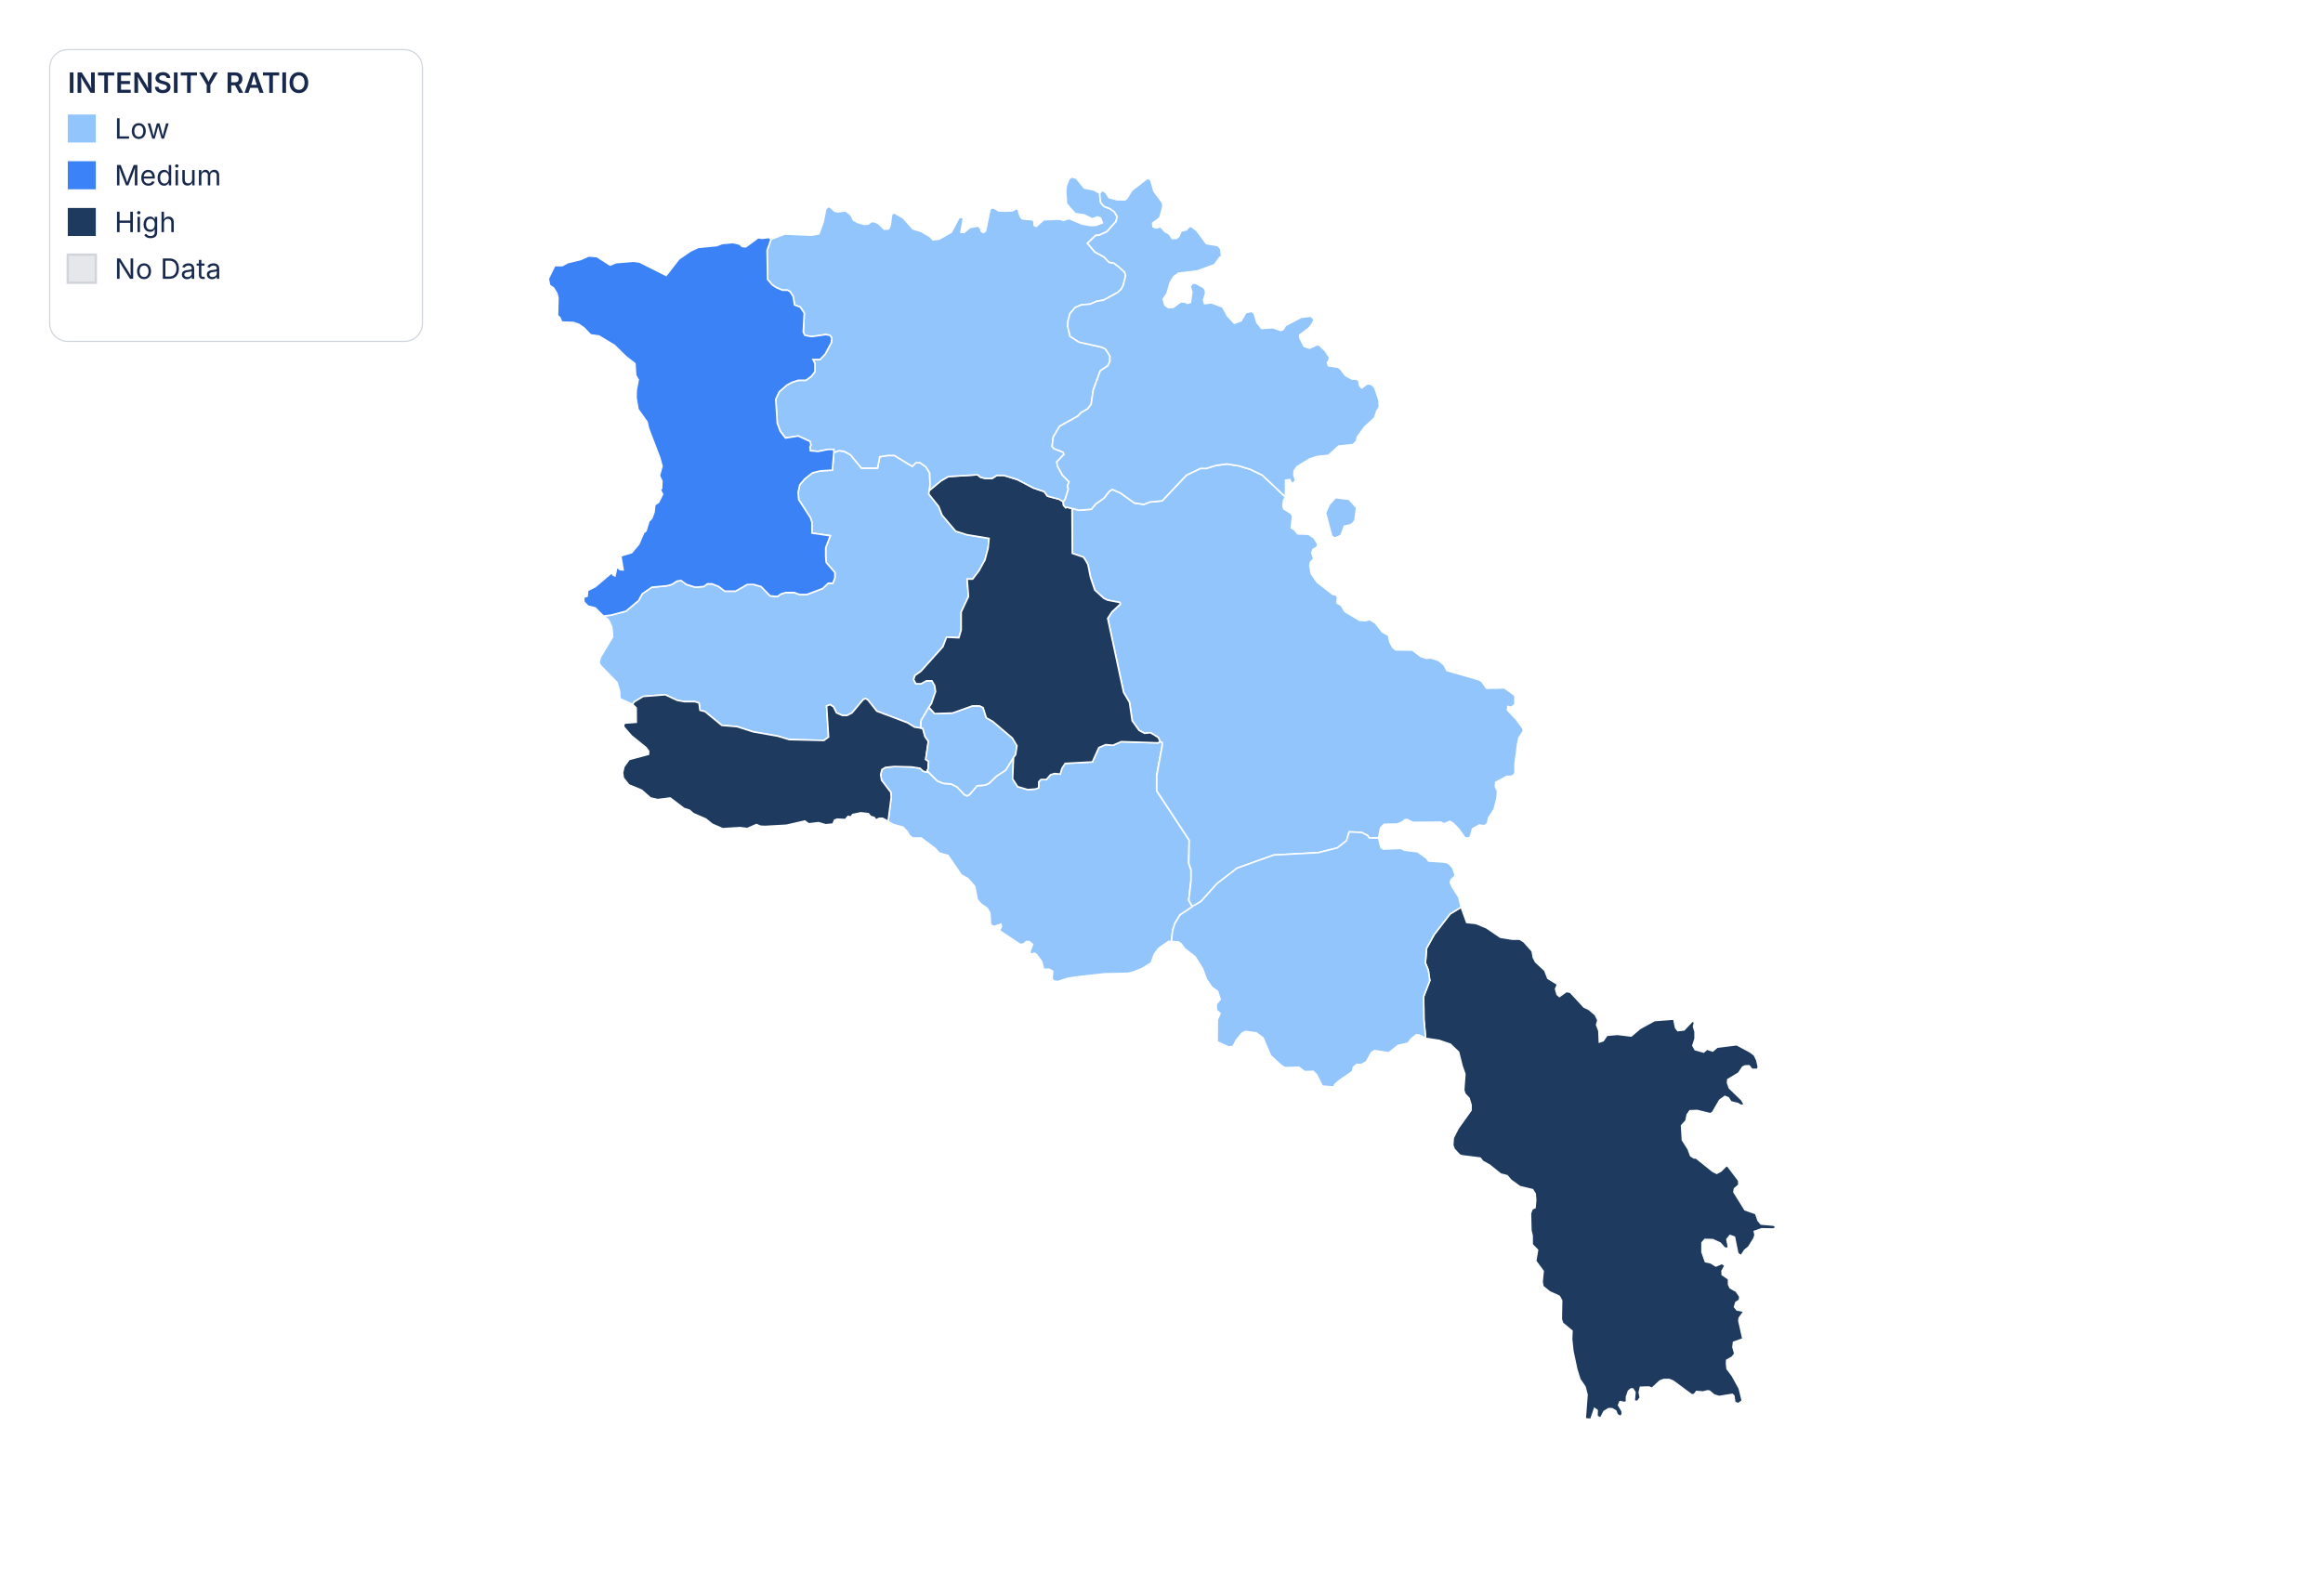
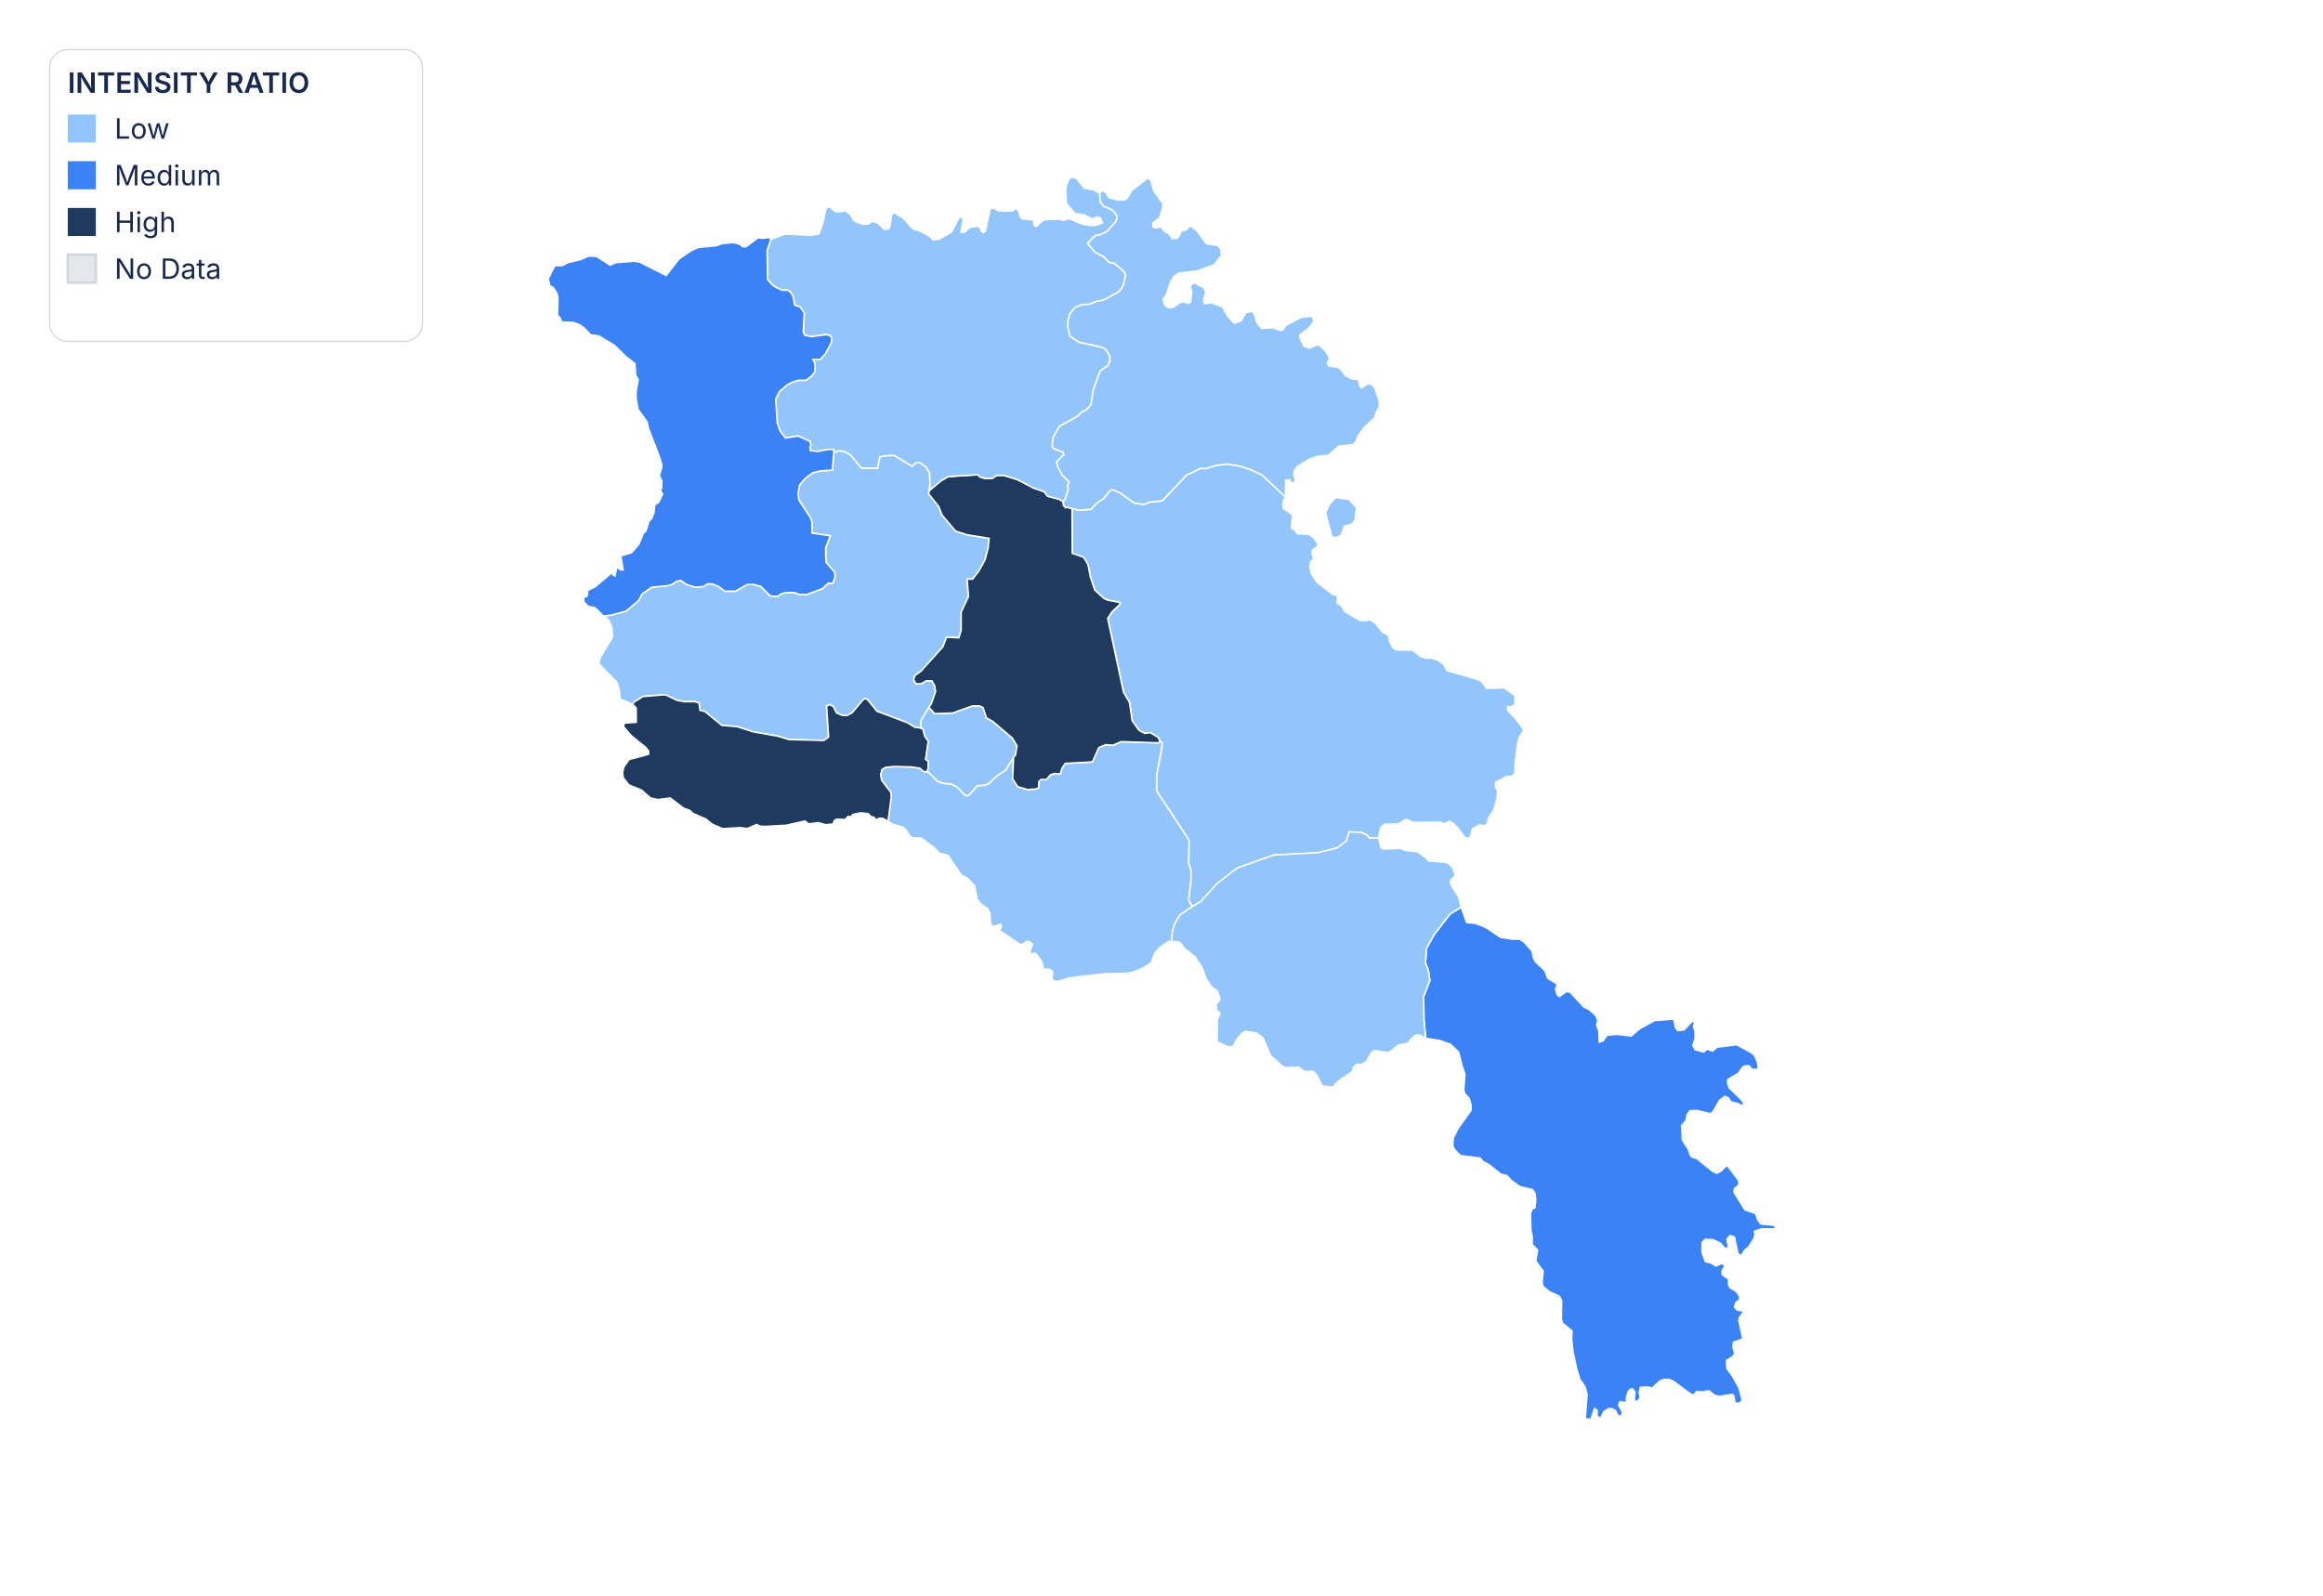
<svg xmlns="http://www.w3.org/2000/svg" width="994" height="683" viewBox="0 0 994 683">
  <g transform="translate(100.20,69.09)">
    <svg version="1.1" viewBox="-10 412.14 812 821.86" preserveAspectRatio="xMidYMid meet" width="794" height="545">
      <defs>
		

		

		
		

	</defs>
      <g>
        <path id="AM-AG" d="M184.28,600.1L187.36,598.84L190.9,599.23L195.03,601.55L202.11,610.09L212.44,610.09L213.91,602.72L218.93,601.94L223.36,601.94L234.86,608.92L237.22,606.6L239.88,606.6L243.72,609.31L246.08,613.19L246.37,620.95L245.82,624.56L245.82,624.56L245.49,626.76L251.98,634.9L254.04,640.32L262.89,650.78L270.27,653.1L284.43,655.42L283.84,661.62L281.78,669.35L277.94,676.31L273.81,681.73L270.27,681.73L271.15,692.94L266.44,702.98L266.44,714.56L264.96,719.58L256.99,719.2L254.63,725.37L240.47,741.18L236.63,743.88L235.75,746.58L237.22,749.28L240.47,749.28L244.01,747.35L247.55,747.35L249.32,750.43L249.91,754.29L247.26,761.99L245.6,764.46L245.6,764.46L240.47,773.16L240.47,777.87L240.47,777.87L236.31,777.22L231.84,774.44L212,766.93L206.25,759.69L204.75,758.85L203.26,759.41L196.01,768.04L192.81,769.71L189.83,769.71L185.99,768.04L184.07,764.14L181.94,762.75L179.59,763.58L180.87,783.62L177.88,785.84L155.49,785.29L148.03,783.06L132.25,780.28L121.8,776.94L111.99,776.11L101.11,767.2L97.91,766.37L97.27,761.64L94.5,760.8L87.89,760.8L83.2,759.97L75.52,756.35L61.23,757.46L55.69,760.8L54.29,762.49L54.29,762.49L46.27,758.9L45.94,753.79L44.29,748.32L33.71,737.51L32.76,735.65L33.59,732.23L41.56,718.92L41.02,712.8L39.48,709.28L38.45,707.63L35.56,705.52L35.56,705.52L40.24,705.01L50.1,702.43L58.32,695.54L60.63,691.23L66.88,686.93L76.41,686.06L79.7,685.2L82.99,683.05L85.62,682.62L89.24,685.2L94.83,686.93L100.42,686.49L102.72,684.77L105.68,684.77L109.96,686.49L113.9,689.51L120.81,689.51L128.37,685.2L132.65,685.2L137.25,686.49L143.17,692.53L147.77,692.96L150.4,691.23L153.36,690.37L158.63,690.37L162.24,691.66L166.85,691.66L177.04,687.79L180.66,684.34L183.62,684.34L184.94,680.89L184.94,677.45L179.34,670.98L179.02,667.1L179.02,661.49L181.98,653.73L170.14,652.01L170.14,645.1L169.15,642.08L161.59,630.42L161.26,625.67L162.24,620.92L165.53,617.03L170.47,613.14L175.73,611.84L183.29,611.41z" class="_mapPath_1shkr_3" style="stroke: rgb(255, 255, 255); stroke-width: 1; fill: rgb(147, 197, 253);" />
        <path id="AM-AR" d="M233.07,847.25L231.64,844.6L228.91,841.82L222.33,839.98L219.29,838.02L219.29,838.02L221.28,822.66L221.07,819.33L215.1,811.55L214.46,807.94L215.31,804.61L217.65,803.22L223.41,802.66L234.29,802.94L239.83,803.77L241.97,805.72L244.1,806.27L244.49,805.46L244.49,805.46L251.09,812.01L254.93,813.55L259.94,813.93L263.78,815.85L268.5,820.84L270.27,821.61L271.75,820.84L276.76,815.08L281.78,814.7L284.43,813.55L289.15,808.93L295.06,805.09L300.22,796.82L300.22,796.82L299.63,810.66L302.87,815.66L309.37,817.58L314.38,817.2L316.45,816.43L316.45,812.58L317.92,811.05L321.46,811.05L324.12,807.97L326.77,807.2L330.31,807.59L331.5,803.74L333.56,800.67L351.12,799.71L355.25,790.48L359.67,788.55L364.39,788.94L369.71,786.63L393.6,787.4L394.74,786.51L394.74,786.51L396.11,787.21L396.11,789.13L392.57,808.36L392.57,818.35L413.52,850.21L413.23,865.17L414.7,869.39L414.7,876.28L413.23,888.93L415.21,892.47L415.21,892.47L415.59,893.14L407.62,898.5L404.37,903.85L402.9,908.45L402.11,915.59L402.11,915.59L400.2,915.59L394.03,919.9L391.18,923.59L389.01,929.43L383.34,932.96L377.62,935.27L373.85,936.17L359.26,936.43L344.35,938.06L335.83,939.22L328.77,941.45L326.31,941.11L325.05,939.78L325.47,934.81L323.1,933.43L319.66,933.58L318.35,928.51L315.05,924L313.63,923.1L310.83,924.04L310.99,921.44L312.54,917.44L310.22,915.63L308.52,915.68L306.57,917.27L304.49,917.51L291.1,908.57L292.42,906.2L292.08,904.4L287.7,905.92L286.11,905.31L285.36,904.23L284.95,897.23L283.27,894.24L279.15,891.33L276.79,888.52L275.13,879.97L270.89,875.12L266.52,872.64L257.96,860.12L252.2,858.45L249.62,855.56L240.63,848.79L235.16,848.79z" class="_mapPath_1shkr_3" style="stroke: rgb(255, 255, 255); stroke-width: 1; fill: rgb(147, 197, 253);" />
        <path id="AM-AV" d="M54.29,762.49L55.69,760.8L61.23,757.46L75.52,756.35L83.2,759.97L87.89,760.8L94.5,760.8L97.27,761.64L97.91,766.37L101.11,767.2L111.99,776.11L121.8,776.94L132.25,780.28L148.03,783.06L155.49,785.29L177.88,785.84L180.87,783.62L179.59,763.58L181.94,762.75L184.07,764.14L185.99,768.04L189.83,769.71L192.81,769.71L196.01,768.04L203.26,759.41L204.75,758.85L206.25,759.69L212,766.93L231.84,774.44L236.31,777.22L240.47,777.87L240.47,777.87L241.65,778.06L243.14,783.34L245.27,786.4L243.56,798.07L245.38,799.33L245.16,804.05L244.49,805.46L244.49,805.46L244.1,806.27L241.97,805.72L239.83,803.77L234.29,802.94L223.41,802.66L217.65,803.22L215.31,804.61L214.46,807.94L215.1,811.55L221.07,819.33L221.28,822.66L219.29,838.02L219.29,838.02L215.72,836.07L213.35,836.17L211.48,837.18L210.24,835.53L208.03,834.9L206.5,833.09L201.62,832.57L196.41,833.67L195.35,835.21L193.42,834.88L191.69,836.93L186.43,836.63L184.74,837.28L183.72,839.81L178.97,840.27L174.32,838.9L168.07,839.69L165.56,837.87L153.69,840.58L139.92,841.35L136.84,841.2L134.34,840.12L128.45,842.7L123.71,842.12L112.51,842.8L105.8,839.91L101.62,836.52L93.5,833.02L91.08,830.84L87.61,829.76L78.7,822.99L70.61,824.02L65.94,822.94L60.21,817.91L51.93,814.49L48.41,810L47.92,806.66L48.85,802.73L52.16,798.15L64.67,794.78L64.76,792.77L63.07,790.45L53.66,782.85L48.8,777.27L48.56,775.57L49.51,774.64L56.77,774.11L56.71,764.81z" class="_mapPath_1shkr_3" style="stroke: rgb(255, 255, 255); stroke-width: 1; fill: rgb(30, 58, 95);" />
        <path id="AM-ER" d="M240.47,777.87L240.47,773.16L245.6,764.46L245.6,764.46L249.32,768.54L260.83,768.15L273.81,763.53L278.24,763.53L280.6,764.69L282.66,771.23L286.79,773.54L299.48,784.32L302.43,789.32L301.55,795.09L300.22,796.82L300.22,796.82L295.06,805.09L289.15,808.93L284.43,813.55L281.78,814.7L276.76,815.08L271.75,820.84L270.27,821.61L268.5,820.84L263.78,815.85L259.94,813.93L254.93,813.55L251.09,812.01L244.49,805.46L244.49,805.46L245.16,804.05L245.38,799.33L243.56,798.07L245.27,786.4L243.14,783.34L241.65,778.06z" class="_mapPath_1shkr_3" style="stroke: rgb(255, 255, 255); stroke-width: 1; fill: rgb(147, 197, 253);" />
        <path id="AM-GR" d="M509.02,654.68l-2.02,0.47l-1.54,-1.4l-3.92,-14.8l2.37,-5.3l4.04,-4.52l8.78,1.09l4.87,5.45l-1.07,8.1l-1.54,2.02l-1.9,1.09l-3.32,0.62l-2.25,5.92L509.02,654.68zM339.31,636.45l3.06,0.81l8.04,-0.62l2.84,-3.42l5.45,-3.86l3.12,-4.12l2.02,-1.4l5.27,2.23l9.1,6.5l6.05,0.94l3.93,-1.53l7.95,-0.77l15.63,-16.57l9.14,-4.37l3.52,0.05l6.43,-1.97l7.1,-0.93l7.81,1.24l7.1,2.18l7.81,3.73l15.05,14.14l0,0l-1.26,2.25l-0.41,3.72l0.55,1.74l4.53,2.83l1.19,1.71l-0.93,7.69l2.22,1.29l1.92,2.55l7.12,0.31l3.56,2.49l2.37,3.89l-0.59,1.87l-2.61,1.56l-0.71,2.18l1.31,3.89l-2.02,1.87l-0.59,2.33l0.95,5.29l3.82,5.6l10.14,7.86l1.98,0.37l1.03,1.2l-0.36,3.89l2.85,1.71l2.26,3.89l9.38,5.59l3.84,0.27l2.81,-0.73l3.68,2.33l4.51,5.75l3.92,2.17l0.83,4.19l1.9,3.57l1.9,1.55l10.8,0.16l5.48,4.19l3.56,1.09l2.9,-0.23l4.91,1.62l3.44,2.79l1.99,3.76l20.46,5.86l1.9,1.09l3.19,4.48l11.52,-0.3l6.77,4.96l0.03,5.79l-2.67,1.84l-1.96,-0.56l-0.14,2.31l5.68,6.13l4.11,5.59l0.46,1.73l-2.92,4.51l-0.81,3.84l-1.76,13.5l0.11,5.01l-0.95,1.7l-1.54,0.77l-2.89,0.03l-7.18,3.81l-0.13,2.97l1.31,2.47l-0.24,4.48l-1.9,7.57l-3.63,5.48l-0.52,3.14l-0.85,1.08l-1.44,0.84l-3.1,-0.48l-4.39,2.49l-1.5,5.36l-1.66,0.62l-1.7,-0.2l-4.24,-5.82l-3.44,-3.55l-2.14,-1.23l-3.8,1.54l-2.07,-1.03l-17.96,0.15l-3.68,-1.85l-1.42,0.15l-2.14,1.7l-3.09,1.08l-8.19,0.15l-2.24,2.14l-1.43,6.66l-5.87,0.08l0,0l-1.18,-1.66l-3.84,-1.92l-7.97,-0.38l-1.77,5.76l-5.9,4.6l-12.39,3.07l-28.62,1.54l-23.6,8.43l-12.98,9.97l-10.33,11.49l-4.43,2.68l-1.55,0.1l0,0l-1.99,-3.55l1.48,-12.64v-6.9l-1.48,-4.22l0.3,-14.96l-20.95,-31.86v-9.99l3.54,-19.23v-1.92l-1.37,-0.7l0,0l-1.14,-2.57l-5.02,-3.08l-3.83,0.39l-3.54,-1.92l-4.42,-6.16l-1.77,-11.94l-3.8,-6.44l-10.24,-47.71l2.82,-4.27l5.24,-4.86l-0.22,-1.13l-7.97,-1.54l-2.36,-1.16l-5.82,-5.29l-2.82,-8.36l-1.63,-8.17l-1.78,-3.11l-1.19,-1.67l-7.12,-2.41l-0.19,-28.99l0,0L339.31,636.45z" class="_mapPath_1shkr_3" style="stroke: rgb(255, 255, 255); stroke-width: 1; fill: rgb(147, 197, 253);" />
        <path id="AM-KT" d="M337.94,636.11L338.13,665.1L345.26,667.51L346.44,669.17L348.22,672.28L349.85,680.45L352.67,688.81L358.49,694.1L360.85,695.25L368.82,696.8L369.04,697.93L363.8,702.79L360.98,707.07L371.22,754.78L375.02,761.22L376.79,773.16L381.21,779.32L384.75,781.24L388.59,780.86L393.6,783.94L394.74,786.51L394.74,786.51L393.6,787.4L369.71,786.63L364.39,788.94L359.67,788.55L355.25,790.48L351.12,799.71L333.56,800.67L331.5,803.74L330.31,807.59L326.77,807.2L324.12,807.97L321.46,811.05L317.92,811.05L316.45,812.58L316.45,816.43L314.38,817.2L309.37,817.58L302.87,815.66L299.63,810.66L300.22,796.82L300.22,796.82L301.55,795.09L302.43,789.32L299.48,784.32L286.79,773.54L282.66,771.23L280.6,764.69L278.24,763.53L273.81,763.53L260.83,768.15L249.32,768.54L245.6,764.46L245.6,764.46L247.26,761.99L249.91,754.29L249.32,750.43L247.55,747.35L244.01,747.35L240.47,749.28L237.22,749.28L235.75,746.58L236.63,743.88L240.47,741.18L254.63,725.37L256.99,719.2L264.96,719.58L266.44,714.56L266.44,702.98L271.15,692.94L270.27,681.73L273.81,681.73L277.94,676.31L281.78,669.35L283.84,661.62L284.43,655.42L270.27,653.1L262.89,650.78L254.04,640.32L251.98,634.9L245.49,626.76L245.82,624.56L245.82,624.56L253.45,618.23L258.17,615.52L277.06,614.36L278.83,615.91L281.78,616.68L286.5,616.68L289.45,614.74L293.88,614.74L302.73,617.46L313.05,622.88L320.04,625.25L322.1,628.15L329.67,630.14L332.25,631.78L332.25,631.78L332.51,634.12L333.94,635.64L334.61,635.29L334.61,635.29z" class="_mapPath_1shkr_3" style="stroke: rgb(255, 255, 255); stroke-width: 1; fill: rgb(30, 58, 95);" />
        <path id="AM-LO" d="M355.98,435.25L356.45,438.65L358.58,441.16L362.6,442.73L365.2,444.61L367.09,447.74L366.39,450.87L360.47,457.45L355.74,459.64L353.14,459.96L347.93,464.97L352.79,470.65L358.49,473.72L361.87,477.25L364.9,477.72L368.11,480.17L371.84,483.58L372.56,485.82L371.04,491.94L369.89,494.29L367.57,496.64L358.23,501.7L353.86,502.41L349.5,504.29L344.16,504.64L339.98,506.4L336.68,510.28L335.35,515.1L335.26,518.86L336.68,524.97L342.38,528.73L356.89,531.98L359.47,533.15L362.41,537.73L362.41,541.02L361.07,544.07L356.18,547.24L351.64,559.79L350.3,568.94L347.99,571.87L343.89,574.21L341.67,576.55L329.92,583.07L325.82,590.1L325.11,596.07L326.27,597.48L332.23,599.82L332.77,601.22L328.14,606.02L328.58,608.83L331.73,614.57L336.07,618.98L335.01,621.56L335.59,623.54L333.49,630.37L332.25,631.78L332.25,631.78L329.67,630.14L322.1,628.15L320.04,625.25L313.05,622.88L302.73,617.46L293.88,614.74L289.45,614.74L286.5,616.68L281.78,616.68L278.83,615.91L277.06,614.36L258.17,615.52L253.45,618.23L245.82,624.56L245.82,624.56L246.37,620.95L246.08,613.19L243.72,609.31L239.88,606.6L237.22,606.6L234.86,608.92L223.36,601.94L218.93,601.94L213.91,602.72L212.44,610.09L202.11,610.09L195.03,601.55L190.9,599.23L187.36,598.84L184.28,600.1L184.28,600.1L184.28,598L180.66,598L174.08,599.3L169.15,598.87L168.82,596.71L169.48,594.98L168.82,592.81L161.26,589.35L153.04,590.65L149.75,586.32L147.77,581.13L146.79,565.54L149.09,560.77L154.02,556.44L157.31,554.71L161.26,553.41L166.19,553.41L169.81,550.8L172.11,547.77L172.11,542.57L170.79,539.96L175.4,539.96L178.69,536.49L182.63,529.12L182.96,526.08L181.65,524.34L179.02,523.91L169.81,525.21L165.53,524.34L164.55,522.17L165.2,510.02L162.57,506.11L158.96,504.8L157.97,499.16L156,496.11L154.35,495.24L151.06,495.24L147.12,493.51L144.49,491.77L141.53,488.29L141.2,469.59L143.74,462.41L143.74,462.41L152.59,459.02L169.85,459.74L174.61,458.88L177.35,451.33L179.04,442.84L180.34,441.53L181.77,441.48L184.83,444.24L186.56,444.72L191.98,444.09L195.39,446.84L196.88,449.99L199.69,451.56L203.7,452.74L206.52,452.54L208.58,450.89L210.63,451.16L213.02,452.2L216.76,455.88L219.57,455.69L220.61,453.52L221.5,446.65L222.99,445.17L229.01,448.6L235.25,455.69L240.54,457.3L246.73,460.95L248.15,462.76L252.25,462.29L260.06,457.84L265.02,448.5L266.71,448.15L267.87,448.85L266.27,457.81L268.23,458.05L271.96,454.86L277.31,453.8L279,455.45L279.44,457.22L280.78,458.05L282.11,457.1L285.05,443.07L286.12,442.25L287.72,442.25L290.48,444.02L294.31,444.25L299.65,444.02L301.43,442.84L303.03,442.84L304.72,448.03L305.88,449.21L312.59,449.86L313.33,450.63L313.57,453.43L314.85,454.11L319.74,449.77L330.23,449.39L332.31,450.22L336.04,449.02L344.42,452.54L350.08,453.54L353.5,453.35L357.58,451.78L356.35,448.7L354.26,447.94L351.03,449.26L345.85,446.67L339.97,445.8L334.41,439.51L333.84,430.83L334.32,427.55L336.08,423.4L337.69,422.14L340.73,422.96L345.86,429.32L351.98,430.51L355.83,432.65z" class="_mapPath_1shkr_3" style="stroke: rgb(255, 255, 255); stroke-width: 1; fill: rgb(147, 197, 253);" />
        <path id="AM-SH" d="M64.73,584.59L63.74,580.28L57.92,572.16L56.62,564.65L56.74,559.8L58.04,553.08L56.38,550.11L55.91,542.6L50.21,538.21L42.73,530.85L32.74,524.82L27.34,524.08L23.11,519.63L19.69,517.27L16.28,516.1L8.57,515.76L7.58,513.06L5.95,511.5L6.25,500.13L5.51,497.19L3.28,493.66L0.91,492.19L0,487.91L4.17,479.41L8.98,479.42L12.56,477.48L20.73,475.52L26.07,473.16L31.33,473.55L39.9,479.05L43.76,477.48L55.17,476.55L58.89,477.08L76.07,485.72L84.33,475.1L91.91,469.9L96.72,467.66L108.59,466.49L112.3,465.11L119.27,464.52L123.42,465.5L125.21,467.07L127.43,467.27L135.44,461.38L138.26,461.77L142.41,461.18L143.74,462.41L143.74,462.41L141.2,469.59L141.53,488.29L144.49,491.77L147.12,493.51L151.06,495.24L154.35,495.24L156,496.11L157.97,499.16L158.96,504.8L162.57,506.11L165.2,510.02L164.55,522.17L165.53,524.34L169.81,525.21L179.02,523.91L181.65,524.34L182.96,526.08L182.63,529.12L178.69,536.49L175.4,539.96L170.79,539.96L172.11,542.57L172.11,547.77L169.81,550.8L166.19,553.41L161.26,553.41L157.31,554.71L154.02,556.44L149.09,560.77L146.79,565.54L147.77,581.13L149.75,586.32L153.04,590.65L161.26,589.35L168.82,592.81L169.48,594.98L168.82,596.71L169.15,598.87L174.08,599.3L180.66,598L184.28,598L184.28,600.1L184.28,600.1L183.29,611.41L175.73,611.84L170.47,613.14L165.53,617.03L162.24,620.92L161.26,625.67L161.59,630.42L169.15,642.08L170.14,645.1L170.14,652.01L181.98,653.73L179.02,661.49L179.02,667.1L179.34,670.98L184.94,677.45L184.94,680.89L183.62,684.34L180.66,684.34L177.04,687.79L166.85,691.66L162.24,691.66L158.63,690.37L153.36,690.37L150.4,691.23L147.77,692.96L143.17,692.53L137.25,686.49L132.65,685.2L128.37,685.2L120.81,689.51L113.9,689.51L109.96,686.49L105.68,684.77L102.72,684.77L100.42,686.49L94.83,686.93L89.24,685.2L85.62,682.62L82.99,683.05L79.7,685.2L76.41,686.06L66.88,686.93L60.63,691.23L58.32,695.54L50.1,702.43L40.24,705.01L35.56,705.52L35.56,705.52L30.23,700.25L25.61,699.17L23.02,696.46L22.75,693.55L25.07,692.74L25.4,689.08L30.27,686.66L40.12,678.29L41.17,677.85L41.76,679.06L43.03,679.66L44.27,673.84L46.35,675.66L48.29,675.75L46.8,666.76L53.77,664.66L58.4,659.21L61.6,651.74L63.03,650.65L64.93,644.42L66.82,642.39L68.25,638.5L68.72,633.82L71.22,632.11L73.75,626.97L72.22,623.81L73.11,623.3L73.35,618.46L71.69,614.96L73.41,608.83L71.9,603.26z" class="_mapPath_1shkr_3" style="stroke: rgb(255, 255, 255); stroke-width: 1; fill: rgb(59, 130, 246);" />
-         <path id="AM-SU" d="M589.64,995.88L587.38,986.93L582.03,981.86L574.79,979.41L566.16,978.11L566.16,978.11L565.03,966.07L564.84,951.11L568.82,940.81L567.87,934.18L565.98,929.52L566.74,919.94L571.66,911.09L581.9,897.82L589.06,893.44L589.06,893.44L592.63,903.34L598.57,903.96L605.33,906.73L614.36,912.87L621.95,914.11L626.81,914.11L629.54,915.81L634.87,921.81L635.62,925.98L637.08,928.76L643.04,934.33L644.97,939.37L651.28,943.3L649.98,946.2L650.93,949.73L652.47,951.12L656.98,947.89L659.48,948.35L668.26,957.88L671.46,959.41L675.62,962.94L677.31,966.39L676.45,969.39L677.94,973.29L678.23,980.48L680.72,979.67L683.1,976.14L689.86,975.53L698.76,976.6L704.58,971.69L713.83,966.63L726.27,965.69L727.42,971.28L728.85,973.12L732.85,972.67L738.22,966.98L739.65,967.59L739.02,970.58L740,973.89L740,978.34L738.58,982.78L740,985.39L745.54,986.98L747.7,985.06L751.33,986.29L754.27,983.81L766.87,982.22L775.61,986.93L778.22,988.92L779.76,991.99L780.83,996.58L780.24,998.12L776.68,998.12L774.85,995.84L772.3,995.89L770.72,996.66L768.1,1000.52L761.15,1004.68L760.92,1006.76L762.1,1010.15L770.08,1017.87L771.85,1021.08L769.58,1021.37L767.58,1020.18L763.08,1019.08L761.5,1016.53L759.22,1015.58L755.85,1018.02L751.36,1025.84L749.87,1026.75L741.32,1024.68L736.68,1024.85L734.93,1027.33L734.16,1031.21L731.29,1034.43L731.81,1043.69L735.49,1049.5L737.16,1053.93L739.29,1055.31L740.59,1055.28L751.36,1063.93L753.96,1065.23L756.66,1063.8L760.04,1060.4L761,1060.48L768.14,1069.89L768.25,1072.73L765.4,1075.18L765.05,1077.31L772.19,1088.8L779.12,1091.21L780.67,1095.73L782.59,1097.96L790.28,1098.63L791.41,1098.92L792,1100.13L790.78,1101.19L782.97,1101.04L778.22,1102.71L778.7,1105L778.05,1107.15L774.6,1112.75L771.95,1114.91L769.68,1118.42L767.54,1116.9L765.4,1106.38L762.55,1105.35L760.54,1107.82L761.49,1112.63L760.89,1113.7L758.99,1113.39L756.27,1110.28L751.49,1108.05L746.33,1107.89L744.49,1109.99L744.46,1116.02L746.65,1122.26L750,1122.92L753.38,1125.04L757.24,1123.39L759.38,1124.71L757.42,1128.22L757.51,1130.64L761.59,1133.44L761.61,1136.97L762.64,1139.17L766.61,1141.4L768.9,1144.84L768.6,1147.06L766.29,1148.61L765.45,1151.46L767.05,1153.4L771.62,1154.27L768.49,1158.57L768.25,1160.4L770.86,1172.12L764.81,1174.24L764.45,1177.44L765.64,1181.69L763.84,1183.92L760.42,1185.8L760.3,1188.08L760.66,1191.42L763.98,1195.83L768.49,1204.03L770.47,1212.01L767.98,1213.86L765.63,1213.14L765.01,1208.86L764,1207.9L755.45,1209.28L752.17,1208.24L749.25,1205.78L748.07,1205.63L745.12,1206.39L740.95,1206.04L739.41,1208.01L737.81,1208.17L725.88,1199.35L723.27,1198.29L719.83,1198.29L717.34,1199.2L712.23,1203.91L710.21,1203.15L704.75,1203.3L703.95,1206.55L704.64,1209.98L702.86,1212.41L700.72,1212.26L701.19,1206.49L699.77,1204.37L698.7,1204.37L697.04,1205.73L695.73,1209.53L695.73,1212.56L694.55,1213.17L691.58,1212.56L690.63,1214.84L692.95,1218.82L692.95,1220.94L691.76,1222.16L689.74,1220.94L689.01,1219.08L689.01,1219.08L688.81,1218.55L688.81,1218.55L686.42,1217.15L684.16,1217.15L681.2,1218.97L679.06,1223.22L676.69,1222.01L676.8,1218.21L675.14,1217L672.75,1224L669.09,1223.68L670.28,1208.04L668.97,1203.03L665.65,1198.17L663.63,1191.64L661.14,1179.93L660.33,1172.14L660.57,1166.96L654.49,1161.91L653.66,1159.32L653.9,1147.3L652.36,1144.56L646.06,1141.66L641.82,1138.22L641.29,1135.21L641.97,1128.33L637.16,1121.85L638.34,1114.71L634.87,1111.19L634.87,1105.57L634.04,1101.99L633.78,1091.09L634.87,1088.14L636.69,1087.44L637.16,1082.55L636.81,1078.43L635.18,1075.78L626.9,1073.79L621.2,1069.66L618.71,1066.76L614.55,1065.69L607.31,1059.88L602.92,1057.44L601.35,1055.4L589.65,1053.92L588.07,1053.37L584.56,1049.6L583.63,1047.1L583.95,1042.41L587.1,1036.21L595.45,1024.54L595.45,1021.02L594.1,1016.7L591.49,1013.94L590.69,1011.53L591.47,1001.17z" class="_mapPath_1shkr_3" style="stroke: rgb(255, 255, 255); stroke-width: 1; fill: rgb(30, 58, 95);" />
+         <path id="AM-SU" d="M589.64,995.88L587.38,986.93L582.03,981.86L574.79,979.41L566.16,978.11L566.16,978.11L565.03,966.07L564.84,951.11L568.82,940.81L567.87,934.18L565.98,929.52L566.74,919.94L571.66,911.09L581.9,897.82L589.06,893.44L589.06,893.44L592.63,903.34L598.57,903.96L605.33,906.73L614.36,912.87L621.95,914.11L626.81,914.11L629.54,915.81L634.87,921.81L635.62,925.98L637.08,928.76L643.04,934.33L644.97,939.37L651.28,943.3L649.98,946.2L650.93,949.73L652.47,951.12L656.98,947.89L659.48,948.35L668.26,957.88L671.46,959.41L675.62,962.94L677.31,966.39L676.45,969.39L677.94,973.29L678.23,980.48L680.72,979.67L683.1,976.14L689.86,975.53L698.76,976.6L704.58,971.69L713.83,966.63L726.27,965.69L727.42,971.28L728.85,973.12L732.85,972.67L738.22,966.98L739.65,967.59L739.02,970.58L740,973.89L740,978.34L738.58,982.78L740,985.39L745.54,986.98L747.7,985.06L751.33,986.29L754.27,983.81L766.87,982.22L775.61,986.93L778.22,988.92L779.76,991.99L780.83,996.58L780.24,998.12L776.68,998.12L774.85,995.84L772.3,995.89L770.72,996.66L768.1,1000.52L761.15,1004.68L760.92,1006.76L762.1,1010.15L770.08,1017.87L771.85,1021.08L769.58,1021.37L767.58,1020.18L763.08,1019.08L761.5,1016.53L759.22,1015.58L755.85,1018.02L751.36,1025.84L749.87,1026.75L741.32,1024.68L736.68,1024.85L734.93,1027.33L734.16,1031.21L731.29,1034.43L731.81,1043.69L735.49,1049.5L737.16,1053.93L739.29,1055.31L740.59,1055.28L751.36,1063.93L753.96,1065.23L756.66,1063.8L760.04,1060.4L761,1060.48L768.14,1069.89L768.25,1072.73L765.4,1075.18L765.05,1077.31L772.19,1088.8L779.12,1091.21L780.67,1095.73L782.59,1097.96L790.28,1098.63L791.41,1098.92L792,1100.13L790.78,1101.19L782.97,1101.04L778.22,1102.71L778.7,1105L778.05,1107.15L774.6,1112.75L771.95,1114.91L769.68,1118.42L767.54,1116.9L765.4,1106.38L762.55,1105.35L760.54,1107.82L761.49,1112.63L760.89,1113.7L758.99,1113.39L756.27,1110.28L751.49,1108.05L746.33,1107.89L744.49,1109.99L744.46,1116.02L746.65,1122.26L750,1122.92L753.38,1125.04L757.24,1123.39L759.38,1124.71L757.42,1128.22L757.51,1130.64L761.59,1133.44L761.61,1136.97L762.64,1139.17L766.61,1141.4L768.9,1144.84L768.6,1147.06L766.29,1148.61L765.45,1151.46L767.05,1153.4L771.62,1154.27L768.49,1158.57L768.25,1160.4L770.86,1172.12L764.81,1174.24L764.45,1177.44L765.64,1181.69L763.84,1183.92L760.42,1185.8L760.3,1188.08L760.66,1191.42L763.98,1195.83L768.49,1204.03L770.47,1212.01L767.98,1213.86L765.63,1213.14L765.01,1208.86L764,1207.9L755.45,1209.28L752.17,1208.24L749.25,1205.78L748.07,1205.63L745.12,1206.39L740.95,1206.04L739.41,1208.01L737.81,1208.17L725.88,1199.35L723.27,1198.29L719.83,1198.29L717.34,1199.2L712.23,1203.91L710.21,1203.15L704.75,1203.3L703.95,1206.55L704.64,1209.98L702.86,1212.41L700.72,1212.26L701.19,1206.49L699.77,1204.37L698.7,1204.37L697.04,1205.73L695.73,1209.53L695.73,1212.56L694.55,1213.17L691.58,1212.56L690.63,1214.84L692.95,1218.82L692.95,1220.94L691.76,1222.16L689.74,1220.94L689.01,1219.08L689.01,1219.08L688.81,1218.55L688.81,1218.55L686.42,1217.15L684.16,1217.15L681.2,1218.97L679.06,1223.22L676.69,1222.01L676.8,1218.21L675.14,1217L672.75,1224L669.09,1223.68L670.28,1208.04L668.97,1203.03L665.65,1198.17L663.63,1191.64L661.14,1179.93L660.33,1172.14L660.57,1166.96L654.49,1161.91L653.66,1159.32L653.9,1147.3L652.36,1144.56L646.06,1141.66L641.82,1138.22L641.29,1135.21L641.97,1128.33L637.16,1121.85L638.34,1114.71L634.87,1111.19L634.87,1105.57L634.04,1101.99L633.78,1091.09L634.87,1088.14L636.69,1087.44L637.16,1082.55L636.81,1078.43L635.18,1075.78L626.9,1073.79L621.2,1069.66L618.71,1066.76L614.55,1065.69L607.31,1059.88L602.92,1057.44L601.35,1055.4L589.65,1053.92L588.07,1053.37L584.56,1049.6L583.63,1047.1L583.95,1042.41L587.1,1036.21L595.45,1024.54L595.45,1021.02L594.1,1016.7L591.49,1013.94L590.69,1011.53L591.47,1001.17z" class="_mapPath_1shkr_3" style="stroke: rgb(255, 255, 255); stroke-width: 1; fill: rgb(59, 130, 246);" />
        <path id="AM-TV" d="M475.7,628.71L460.66,614.57L452.85,610.84L445.75,608.66L437.95,607.42L430.85,608.35L424.42,610.32L420.9,610.27L411.76,614.64L396.13,631.2L388.18,631.97L384.25,633.5L378.2,632.57L369.1,626.07L363.84,623.84L361.82,625.24L358.71,629.36L353.25,633.22L350.42,636.63L342.37,637.26L339.31,636.45L339.31,636.45L334.61,635.29L334.61,635.29L333.94,635.64L332.51,634.12L332.25,631.78L332.25,631.78L333.49,630.37L335.59,623.54L335.01,621.56L336.07,618.98L331.73,614.57L328.58,608.83L328.14,606.02L332.77,601.22L332.23,599.82L326.27,597.48L325.11,596.07L325.82,590.1L329.92,583.07L341.67,576.55L343.89,574.21L347.99,571.87L350.3,568.94L351.64,559.79L356.18,547.24L361.07,544.07L362.41,541.02L362.41,537.73L359.47,533.15L356.89,531.98L342.38,528.73L336.68,524.97L335.26,518.86L335.35,515.1L336.68,510.28L339.98,506.4L344.16,504.64L349.5,504.29L353.86,502.41L358.23,501.7L367.57,496.64L369.89,494.29L371.04,491.94L372.56,485.82L371.84,483.58L368.11,480.17L364.9,477.72L361.87,477.25L358.49,473.72L352.79,470.65L347.93,464.97L353.14,459.96L355.74,459.64L360.47,457.45L366.39,450.87L367.09,447.74L365.2,444.61L362.6,442.73L358.58,441.16L356.45,438.65L355.98,435.25L355.98,435.25L355.83,432.65L357.44,430.83L359.82,432.27L361.8,435.5L367.03,436.89L372.08,436.93L373.5,435.92L376.49,430.83L386.86,422.88L388.8,424.2L390.81,431.36L396.39,438.88L396.61,441.3L394.59,448.51L389.95,451.98L390.26,454.35L392.1,455.13L395.19,454.35L397.98,457.49L400.59,458.91L402.61,461.89L405.4,461.81L407.06,460.32L408.26,457.13L411.69,456.31L413.53,454.27L414.77,454.03L418.39,456.71L424.7,465.21L431.89,466.39L433.9,468.51L434.5,473.3L433.02,474.36L429.96,478.73L418.9,482.81L406.64,484.29L403.64,486.48L401.33,490.27L399.23,497.42L396.78,501.01L397.88,504.88L400.1,506.52L403.27,506.3L408.03,502.88L410.45,502.8L412.61,503.76L414.4,503.07L415.27,496.39L414.19,492.72L415.67,490.87L417.56,490.67L422.98,493.65L423.99,495.37L424.17,497.26L422.81,501.57L423.46,503.92L427.92,503.39L435.1,506.06L438.3,511.86L442.66,516.58L447.02,515.07L450.11,509.74L453.87,508.9L455.48,510.21L457.2,516.01L460.22,519.92L467.71,519.46L472.63,521.26L474.06,520.71L475.8,518.01L485.82,512.77L491.72,512.04L492.91,512.53L494.11,514.55L492.99,516.9L490.79,519.72L484.86,524.18L485.03,526.14L487.7,531.47L491.23,532.67L495.95,530.51L497.45,530.64L501.31,534.32L504.09,538.62L503.8,540.5L502.67,541.99L503.5,544.1L509.38,544.88L511.16,546.05L514.42,550.36L518.75,552.63L521.54,552.7L523.02,553.64L523.5,556.77L524.92,558.34L528.42,555.75L530.26,555.75L532.16,556.77L533.45,558.54L536.08,566.43L536.26,570.66L534.66,573.16L533.23,577.61L526.82,583.47L522.19,589.79L521.42,592.68L519.35,594.87L509.97,595.88L503.44,601.82L496.2,602.55L491.1,604.27L483.27,609.1L481.25,611.91L481.13,614.41L482.2,618.15L480.54,619.87L479.35,619.4L478.52,617.53L475.79,617.84z" class="_mapPath_1shkr_3" style="stroke: rgb(255, 255, 255); stroke-width: 1; fill: rgb(147, 197, 253);" />
        <path id="AM-VD" d="M408.31,917.04L406.61,915.9L402.11,915.59L402.11,915.59L402.9,908.45L404.37,903.85L407.62,898.5L415.59,893.14L415.21,892.47L415.21,892.47L416.77,892.37L421.19,889.69L431.52,878.2L444.5,868.23L468.11,859.8L496.73,858.27L509.12,855.2L515.02,850.6L516.79,844.84L524.76,845.22L528.59,847.14L529.78,848.8L529.78,848.8L535.77,848.79L537.31,855.04L538.98,855.97L550.01,855.51L552.74,856.74L560.93,857.67L566.51,861.68L568.05,863.68L577.31,864.3L580.04,864.76L581.58,865.84L583.6,868L585.04,872.22L585.04,873.46L582.66,875.61L582.07,877.31L583.02,879.93L587.53,887.02L589.06,893.44L589.06,893.44L581.9,897.82L571.66,911.09L566.74,919.94L565.98,929.52L567.87,934.18L568.82,940.81L564.84,951.11L565.03,966.07L566.16,978.11L566.16,978.11L562.28,976.03L560.08,975.81L556.72,978.54L554.71,981.23L548.43,982.63L542.38,987.39L533.12,986.01L531.11,987.39L527.9,993.21L524.58,995.05L521.73,994.9L519.59,996.74L518.85,999.54L510.46,1005.32L507.49,1007.93L506.98,1009.51L499.41,1008.93L495.75,1001.54L493.52,999.41L488.05,999.58L484.32,996.74L475.42,997.04L473.05,995.67L466.04,989.23L461.21,977.81L456.83,974.58L449.79,973.63L447.58,974.83L444.06,979.12L441.88,983.34L438.9,983.67L431.63,980.33L431.72,965.95L433.52,962.07L431.15,959.92L431.03,955.93L433.55,952.98L431.87,947.77L428.18,945.11L424.66,939.94L422.19,933.13L417.4,925.52L410.54,920.15z" class="_mapPath_1shkr_3" style="stroke: rgb(255, 255, 255); stroke-width: 1; fill: rgb(147, 197, 253);" />
      </g>
    </svg>
  </g>
  <defs>
-     <clipPath id="lg7nep6qwa8">
+     <clipPath id="lgemoc6ub5v">
      <rect x="21" y="21" width="160" height="125.375" rx="8" ry="8" />
    </clipPath>
  </defs>
-   <g clip-path="url(#lg7nep6qwa8)">
+   <g clip-path="url(#lgemoc6ub5v)">
    <rect x="21" y="21" width="160" height="125.375" rx="8" ry="8" fill="rgba(255, 255, 255, 0.95)" stroke="rgba(24, 41, 77, 0.2)" stroke-width="1" />
    <text x="29" y="31" font-size="12" font-weight="600" fill="#18294D" font-family="system-ui, -apple-system, BlinkMacSystemFont, sans-serif" dominant-baseline="hanging">INTENSITY RATIO</text>
    <rect x="29" y="49" width="12" height="12" fill="#93C5FD" />
    <text x="49" y="55" font-size="12" fill="#18294D" font-family="system-ui, -apple-system, BlinkMacSystemFont, sans-serif" dominant-baseline="middle">Low</text>
    <rect x="29" y="69" width="12" height="12" fill="#3B82F6" />
    <text x="49" y="75" font-size="12" fill="#18294D" font-family="system-ui, -apple-system, BlinkMacSystemFont, sans-serif" dominant-baseline="middle">Medium</text>
    <rect x="29" y="89" width="12" height="12" fill="#1E3A5F" />
    <text x="49" y="95" font-size="12" fill="#18294D" font-family="system-ui, -apple-system, BlinkMacSystemFont, sans-serif" dominant-baseline="middle">High</text>
    <rect x="29" y="109" width="12" height="12" fill="#E5E7EB" stroke="#d1d5db" stroke-width="1" />
    <text x="49" y="115" font-size="12" fill="#18294D" font-family="system-ui, -apple-system, BlinkMacSystemFont, sans-serif" dominant-baseline="middle">No Data</text>
  </g>
</svg>
